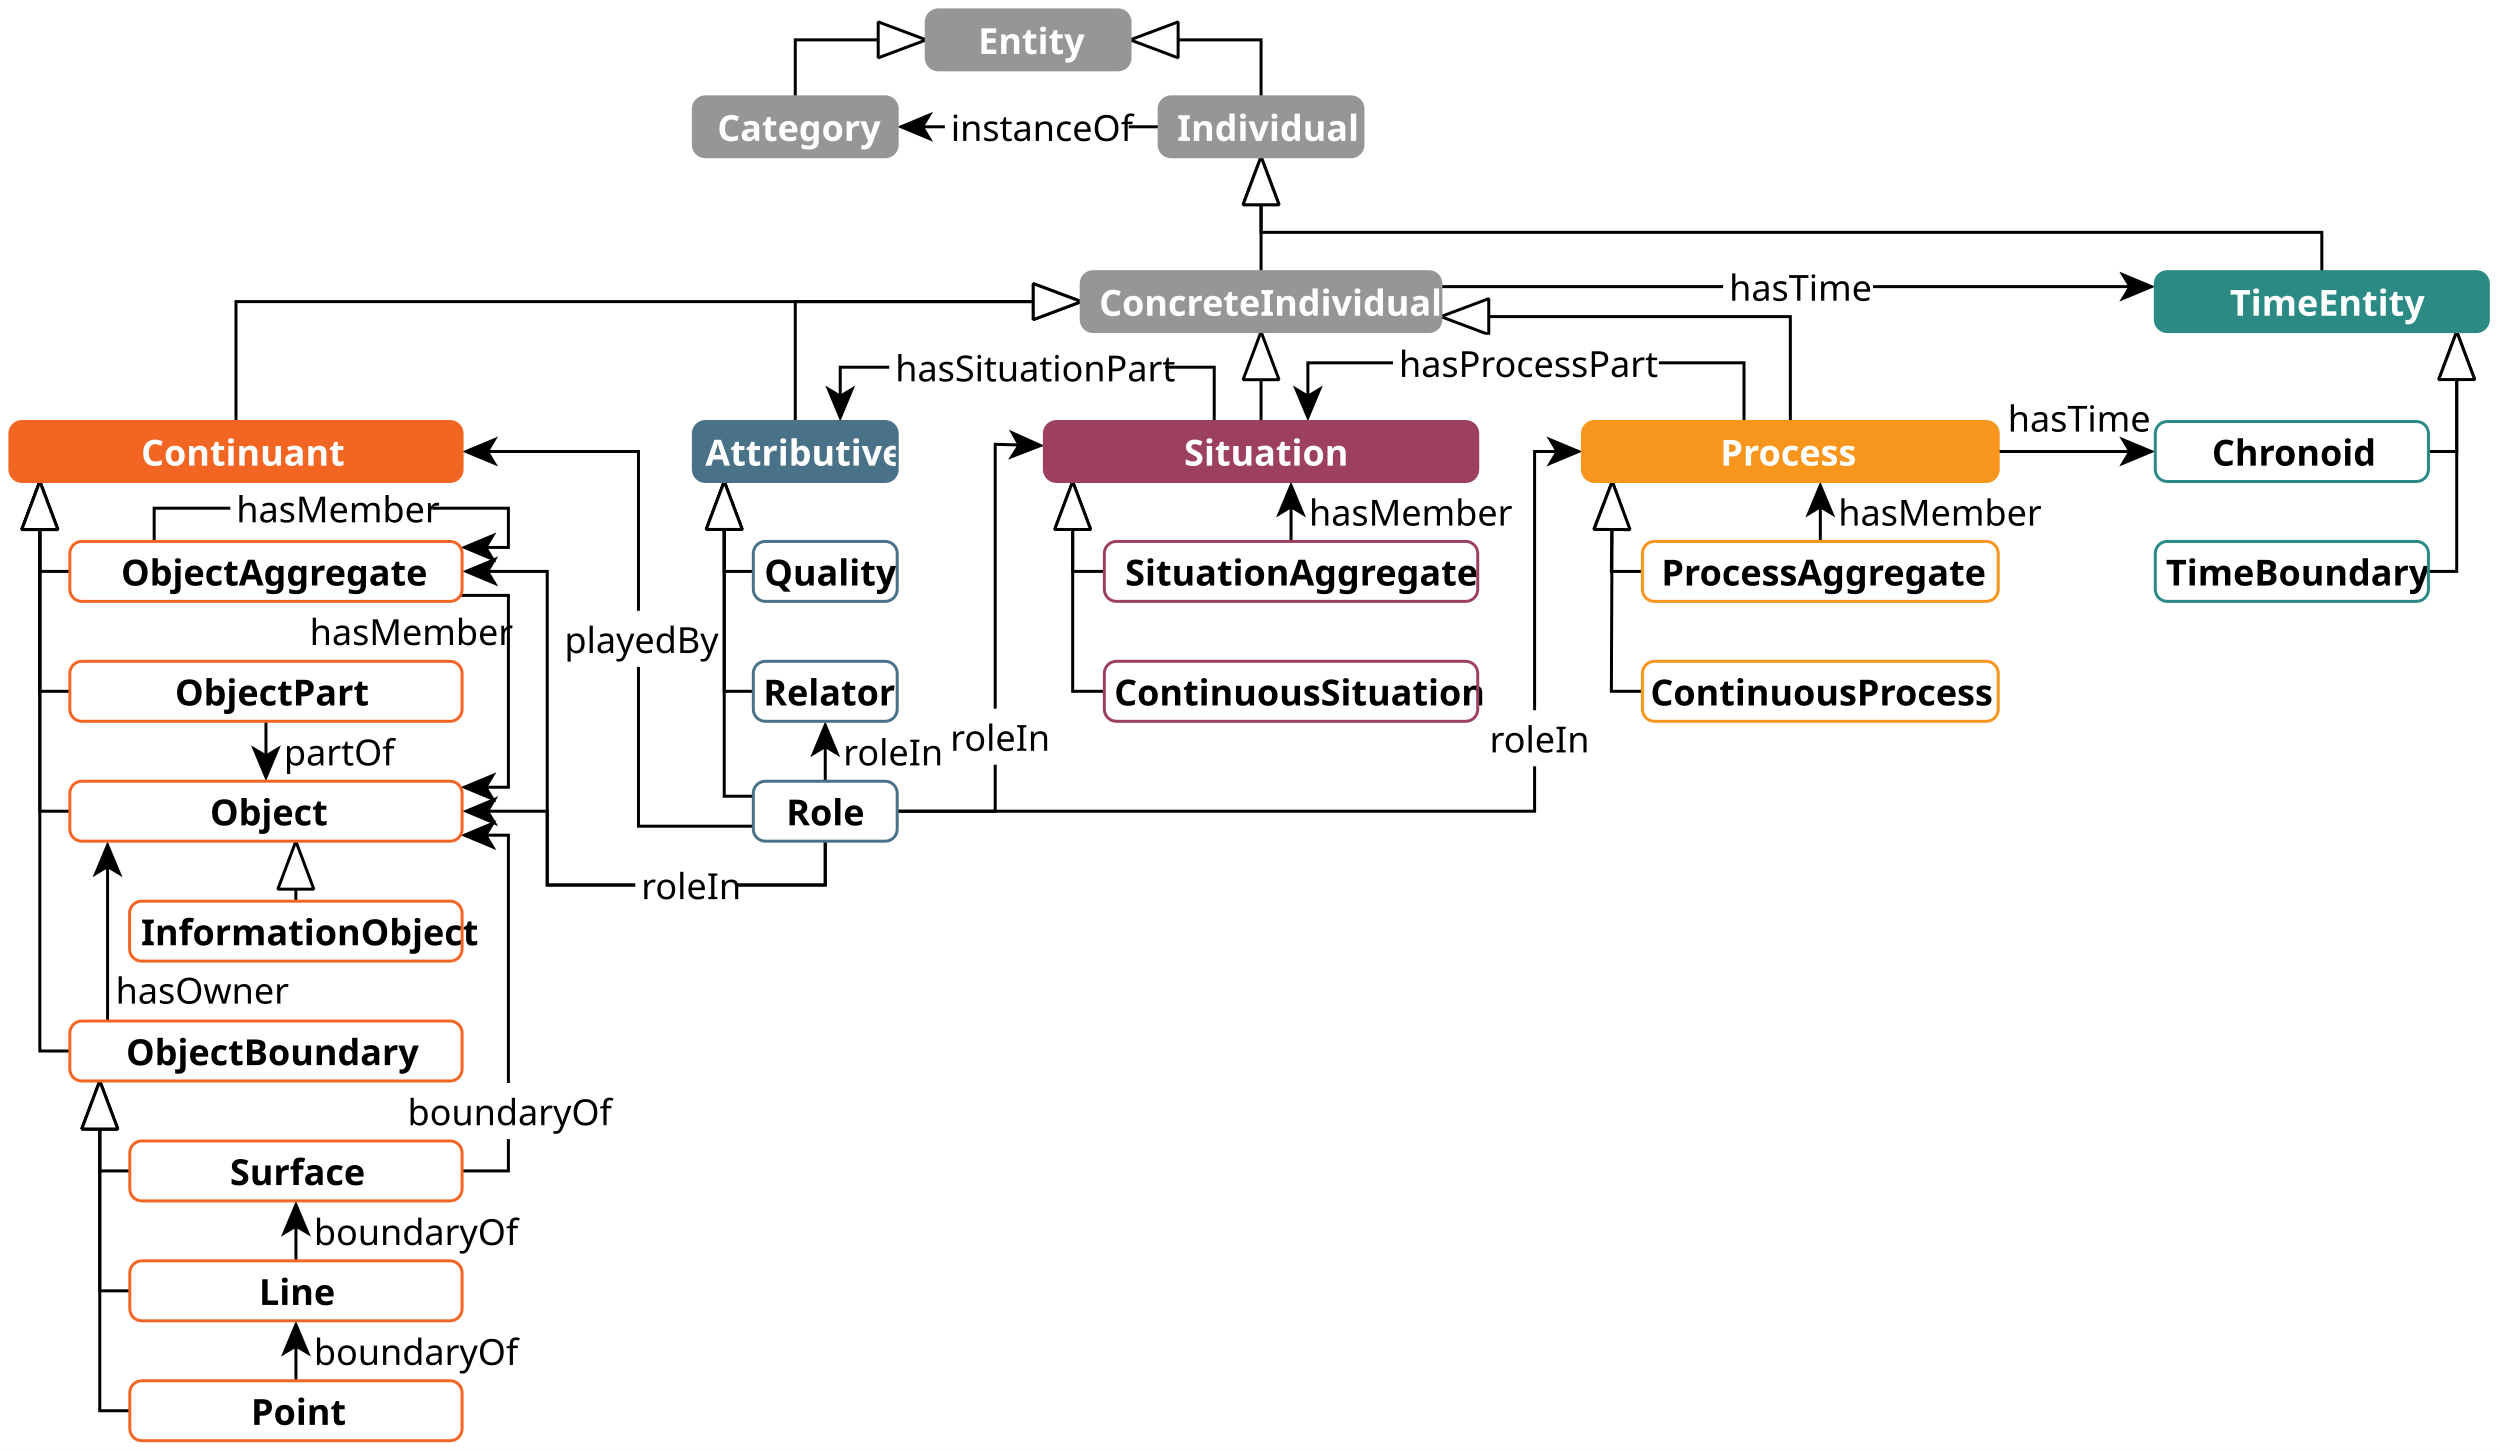
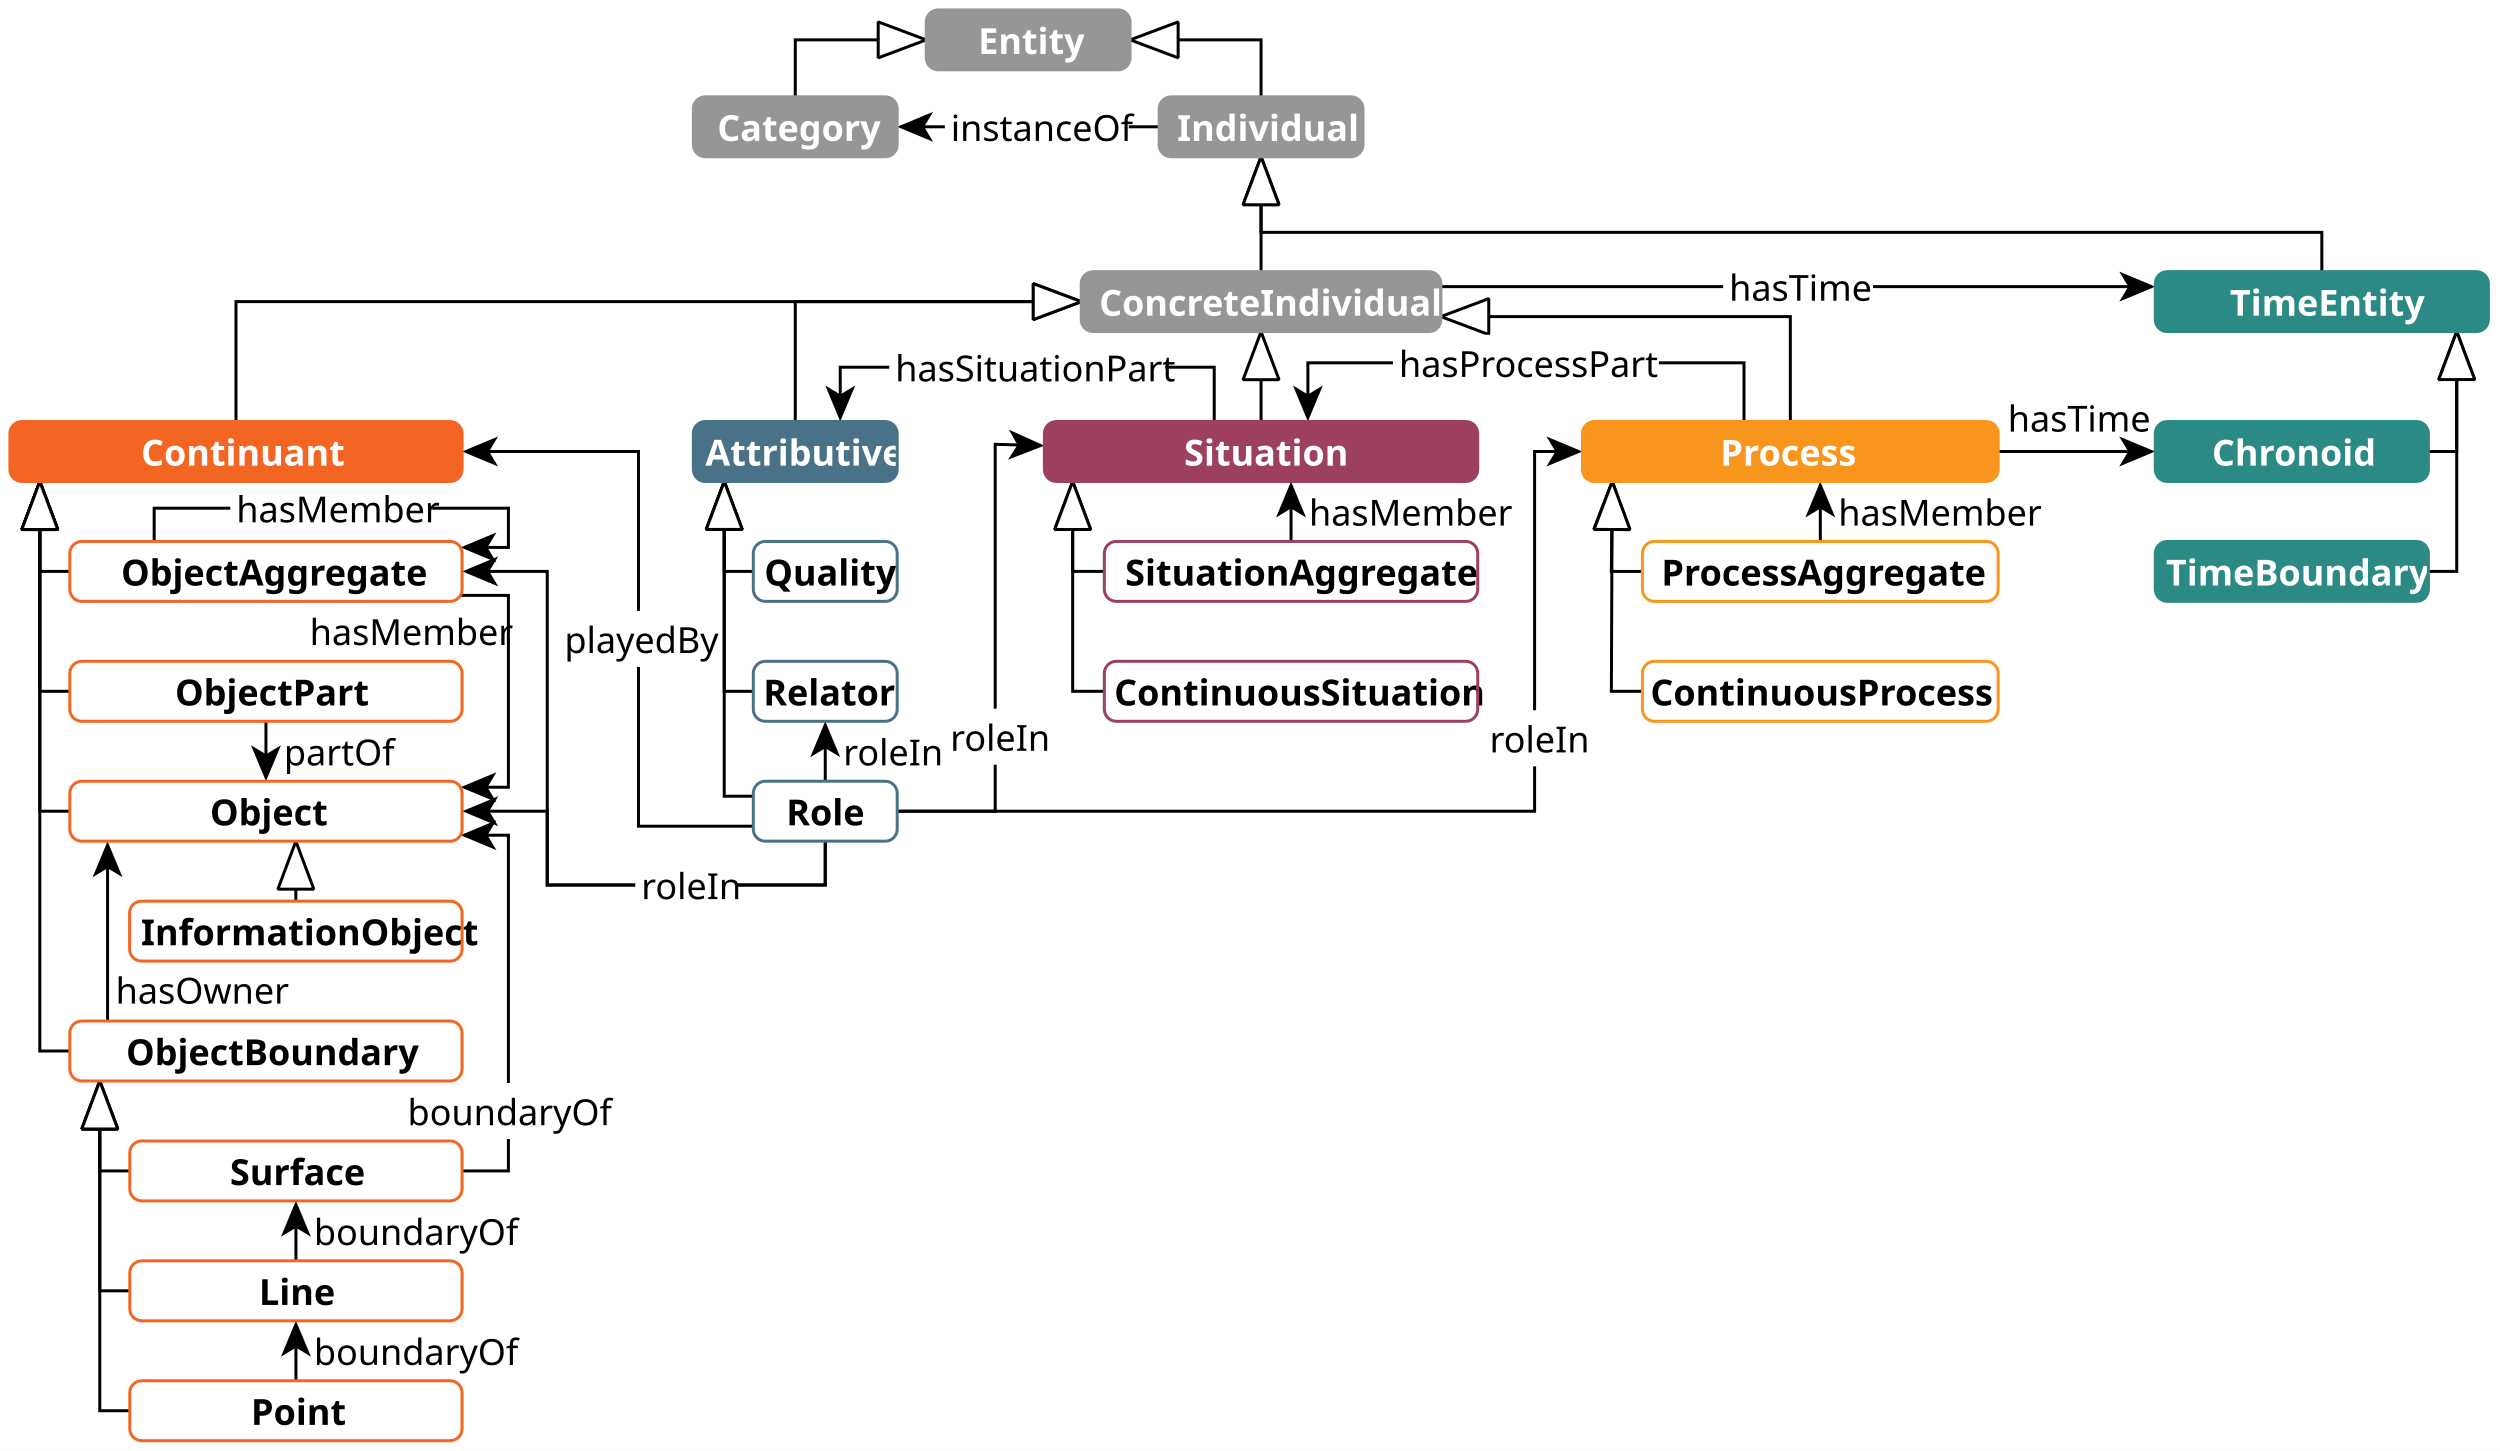
<svg xmlns="http://www.w3.org/2000/svg" fill-opacity="1" color-rendering="auto" color-interpolation="auto" text-rendering="auto" stroke="black" stroke-linecap="square" width="1668" stroke-miterlimit="10" shape-rendering="auto" stroke-opacity="1" fill="black" stroke-dasharray="none" font-weight="normal" stroke-width="1" height="968" font-family="'Dialog'" font-style="normal" stroke-linejoin="miter" font-size="12px" stroke-dashoffset="0" image-rendering="auto">
  <defs id="genericDefs" />
  <g>
    <defs id="defs1">
      <clipPath clipPathUnits="userSpaceOnUse" id="clipPath1">
        <path d="M0 0 L1668 0 L1668 968 L0 968 L0 0 Z" />
      </clipPath>
      <clipPath clipPathUnits="userSpaceOnUse" id="clipPath2">
        <path d="M22 -498 L856 -498 L856 -14 L22 -14 L22 -498 Z" />
      </clipPath>
    </defs>
    <g fill="white" text-rendering="geometricPrecision" shape-rendering="geometricPrecision" transform="scale(2,2) translate(-22,498)" stroke="white">
      <rect x="22" width="834" height="484" y="-498" clip-path="url(#clipPath2)" stroke="none" />
    </g>
    <g text-rendering="geometricPrecision" stroke-miterlimit="1.45" shape-rendering="geometricPrecision" transform="matrix(2,0,0,2,-44,996)" stroke-linecap="butt">
      <path fill="none" d="M408.66 -455.7 L329.287 -455.7" clip-path="url(#clipPath2)" />
      <path d="M321.287 -455.7 L333.287 -450.7 L330.287 -455.7 L333.287 -460.7 Z" clip-path="url(#clipPath2)" stroke="none" />
      <rect x="337.2" y="-465.05" clip-path="url(#clipPath2)" fill="white" width="61.363" height="18.701" stroke="none" />
      <text x="339.2" xml:space="preserve" y="-450.986" clip-path="url(#clipPath2)" font-family="sans-serif" stroke="none">instanceOf</text>
      <path fill="none" d="M688.572 -347.38 L732.964 -347.38" clip-path="url(#clipPath2)" />
      <path d="M740.964 -347.38 L728.964 -352.38 L731.964 -347.38 L728.964 -342.38 Z" clip-path="url(#clipPath2)" stroke="none" />
      <text x="691.794" xml:space="preserve" y="-354.016" clip-path="url(#clipPath2)" font-family="sans-serif" stroke="none">hasTime</text>
      <path fill="none" d="M287.304 -465.697 L287.304 -484.7 L315.968 -484.7" clip-path="url(#clipPath2)" />
      <path fill="white" d="M330.968 -484.7 L314.968 -490.7 L314.968 -478.7 Z" clip-path="url(#clipPath2)" stroke="none" />
      <path fill="none" d="M330.968 -484.7 L314.968 -490.7 L314.968 -478.7 Z" clip-path="url(#clipPath2)" />
      <path fill="none" d="M442.688 -465.697 L442.688 -484.7 L414.024 -484.7" clip-path="url(#clipPath2)" />
      <path fill="white" d="M399.024 -484.7 L415.024 -478.7 L415.024 -490.7 Z" clip-path="url(#clipPath2)" stroke="none" />
      <path fill="none" d="M399.024 -484.7 L415.024 -478.7 L415.024 -490.7 Z" clip-path="url(#clipPath2)" />
      <path fill="none" d="M287.304 -357.389 L287.304 -397.38 L367.712 -397.38" clip-path="url(#clipPath2)" />
      <path fill="white" d="M382.712 -397.38 L366.712 -403.38 L366.712 -391.38 Z" clip-path="url(#clipPath2)" stroke="none" />
      <path fill="none" d="M382.712 -397.38 L366.712 -403.38 L366.712 -391.38 Z" clip-path="url(#clipPath2)" />
      <path fill="none" d="M442.688 -357.389 L442.688 -372.343" clip-path="url(#clipPath2)" />
      <path fill="white" d="M442.688 -387.343 L436.688 -371.343 L448.688 -371.343 Z" clip-path="url(#clipPath2)" stroke="none" />
      <path fill="none" d="M442.688 -387.343 L436.688 -371.343 L448.688 -371.343 Z" clip-path="url(#clipPath2)" />
      <path fill="none" d="M100.725 -357.389 L100.725 -397.38 L367.702 -397.38" clip-path="url(#clipPath2)" />
      <path fill="white" d="M382.702 -397.38 L366.702 -403.38 L366.702 -391.38 Z" clip-path="url(#clipPath2)" stroke="none" />
      <path fill="none" d="M382.702 -397.38 L366.702 -403.38 L366.702 -391.38 Z" clip-path="url(#clipPath2)" />
      <path fill="none" d="M619.256 -357.355 L619.256 -392.38 L517.65 -392.38" clip-path="url(#clipPath2)" />
      <path fill="white" d="M502.651 -392.38 L518.65 -386.38 L518.65 -398.38 Z" clip-path="url(#clipPath2)" stroke="none" />
      <path fill="none" d="M502.651 -392.38 L518.65 -386.38 L518.65 -398.38 Z" clip-path="url(#clipPath2)" />
      <path fill="none" d="M832.114 -307.38 L841.562 -307.38 L841.562 -372.404" clip-path="url(#clipPath2)" />
      <path fill="white" d="M841.562 -387.404 L835.562 -371.404 L847.562 -371.404 Z" clip-path="url(#clipPath2)" stroke="none" />
      <path fill="none" d="M841.562 -387.404 L835.562 -371.404 L847.562 -371.404 Z" clip-path="url(#clipPath2)" />
      <path fill="none" d="M832.114 -347.38 L841.562 -347.38 L841.562 -372.37" clip-path="url(#clipPath2)" />
      <path fill="white" d="M841.562 -387.37 L835.562 -371.37 L847.562 -371.37 Z" clip-path="url(#clipPath2)" stroke="none" />
      <path fill="none" d="M841.562 -387.37 L835.562 -371.37 L847.562 -371.37 Z" clip-path="url(#clipPath2)" />
      <path fill="none" d="M502.689 -402.38 L732.995 -402.38" clip-path="url(#clipPath2)" />
      <path d="M740.995 -402.38 L728.995 -407.38 L731.995 -402.38 L728.995 -397.38 Z" clip-path="url(#clipPath2)" stroke="none" />
      <rect x="596.838" y="-411.73" clip-path="url(#clipPath2)" fill="white" width="50.014" height="18.701" stroke="none" />
      <text x="598.838" xml:space="preserve" y="-397.666" clip-path="url(#clipPath2)" font-family="sans-serif" stroke="none">hasTime</text>
      <path fill="none" d="M297.304 -237.419 L297.304 -249.402" clip-path="url(#clipPath2)" />
      <path d="M297.304 -257.402 L292.304 -245.402 L297.304 -248.402 L302.304 -245.402 Z" clip-path="url(#clipPath2)" stroke="none" />
      <text x="303.304" xml:space="preserve" y="-242.666" clip-path="url(#clipPath2)" font-family="sans-serif" stroke="none">roleIn</text>
      <path fill="none" d="M273.31 -232.38 L263.601 -232.38 L263.601 -322.37" clip-path="url(#clipPath2)" />
      <path fill="white" d="M263.601 -337.37 L257.601 -321.37 L269.601 -321.37 Z" clip-path="url(#clipPath2)" stroke="none" />
      <path fill="none" d="M263.601 -337.37 L257.601 -321.37 L269.601 -321.37 Z" clip-path="url(#clipPath2)" />
      <path fill="none" d="M273.31 -307.38 L263.601 -307.38 L263.601 -322.361" clip-path="url(#clipPath2)" />
      <path fill="white" d="M263.601 -337.361 L257.601 -321.361 L269.601 -321.361 Z" clip-path="url(#clipPath2)" stroke="none" />
      <path fill="none" d="M263.601 -337.361 L257.601 -321.361 L269.601 -321.361 Z" clip-path="url(#clipPath2)" />
      <path fill="none" d="M273.31 -267.38 L263.601 -267.38 L263.601 -322.37" clip-path="url(#clipPath2)" />
      <path fill="white" d="M263.601 -337.37 L257.601 -321.37 L269.601 -321.37 Z" clip-path="url(#clipPath2)" stroke="none" />
      <path fill="none" d="M263.601 -337.37 L257.601 -321.37 L269.601 -321.37 Z" clip-path="url(#clipPath2)" />
      <path fill="none" d="M427.065 -357.403 L427.065 -375.5 L302.304 -375.5 L302.304 -365.403" clip-path="url(#clipPath2)" />
      <path d="M302.304 -357.403 L307.304 -369.403 L302.304 -366.403 L297.304 -369.403 Z" clip-path="url(#clipPath2)" stroke="none" />
      <rect x="318.657" y="-384.851" clip-path="url(#clipPath2)" fill="white" width="92.055" height="18.701" stroke="none" />
      <text x="320.657" xml:space="preserve" y="-370.786" clip-path="url(#clipPath2)" font-family="sans-serif" stroke="none">hasSituationPart</text>
      <path fill="none" d="M120.725 -89.419 L120.725 -77.383" clip-path="url(#clipPath2)" />
      <path d="M120.725 -97.419 L115.725 -85.419 L120.725 -88.419 L125.725 -85.419 Z" clip-path="url(#clipPath2)" stroke="none" />
      <text x="126.725" xml:space="preserve" y="-82.666" clip-path="url(#clipPath2)" font-family="sans-serif" stroke="none">boundaryOf</text>
      <path fill="none" d="M45.267 -307.38 L35.285 -307.38 L35.285 -322.33" clip-path="url(#clipPath2)" />
      <path fill="white" d="M35.285 -337.33 L29.285 -321.33 L41.285 -321.33 Z" clip-path="url(#clipPath2)" stroke="none" />
      <path fill="none" d="M35.285 -337.33 L29.285 -321.33 L41.285 -321.33 Z" clip-path="url(#clipPath2)" />
      <path fill="none" d="M45.267 -227.38 L35.285 -227.38 L35.285 -322.37" clip-path="url(#clipPath2)" />
      <path fill="white" d="M35.285 -337.37 L29.285 -321.37 L41.285 -321.37 Z" clip-path="url(#clipPath2)" stroke="none" />
      <path fill="none" d="M35.285 -337.37 L29.285 -321.37 L41.285 -321.37 Z" clip-path="url(#clipPath2)" />
      <path fill="none" d="M45.267 -147.38 L35.285 -147.38 L35.285 -322.344" clip-path="url(#clipPath2)" />
      <path fill="white" d="M35.285 -337.344 L29.285 -321.344 L41.285 -321.344 Z" clip-path="url(#clipPath2)" stroke="none" />
      <path fill="none" d="M35.285 -337.344 L29.285 -321.344 L41.285 -321.344 Z" clip-path="url(#clipPath2)" />
      <path fill="none" d="M273.298 -222.38 L234.992 -222.38 L234.992 -347.38 L184.152 -347.38" clip-path="url(#clipPath2)" />
      <path d="M176.152 -347.38 L188.152 -342.38 L185.152 -347.38 L188.152 -352.38 Z" clip-path="url(#clipPath2)" stroke="none" />
      <rect x="208.309" y="-294.23" clip-path="url(#clipPath2)" fill="white" width="53.365" height="18.701" stroke="none" />
      <text x="210.309" xml:space="preserve" y="-280.166" clip-path="url(#clipPath2)" font-family="sans-serif" stroke="none">playedBy</text>
      <path fill="none" d="M45.267 -267.38 L35.285 -267.38 L35.285 -322.35" clip-path="url(#clipPath2)" />
      <path fill="white" d="M35.285 -337.35 L29.285 -321.35 L41.285 -321.35 Z" clip-path="url(#clipPath2)" stroke="none" />
      <path fill="none" d="M35.285 -337.35 L29.285 -321.35 L41.285 -321.35 Z" clip-path="url(#clipPath2)" />
      <path fill="none" d="M65.286 -107.379 L55.285 -107.379 L55.285 -122.355" clip-path="url(#clipPath2)" />
      <path fill="white" d="M55.285 -137.355 L49.285 -121.355 L61.285 -121.355 Z" clip-path="url(#clipPath2)" stroke="none" />
      <path fill="none" d="M55.285 -137.355 L49.285 -121.355 L61.285 -121.355 Z" clip-path="url(#clipPath2)" />
      <path fill="none" d="M65.286 -67.379 L55.285 -67.379 L55.285 -122.365" clip-path="url(#clipPath2)" />
      <path fill="white" d="M55.285 -137.365 L49.285 -121.365 L61.285 -121.365 Z" clip-path="url(#clipPath2)" stroke="none" />
      <path fill="none" d="M55.285 -137.365 L49.285 -121.365 L61.285 -121.365 Z" clip-path="url(#clipPath2)" />
      <path fill="none" d="M65.286 -27.38 L55.285 -27.38 L55.285 -122.375" clip-path="url(#clipPath2)" />
      <path fill="white" d="M55.285 -137.375 L49.285 -121.375 L61.285 -121.375 Z" clip-path="url(#clipPath2)" stroke="none" />
      <path fill="none" d="M55.285 -137.375 L49.285 -121.375 L61.285 -121.375 Z" clip-path="url(#clipPath2)" />
      <path fill="none" d="M73.428 -317.414 L73.428 -328.464 L191.6 -328.464 L191.6 -315.38 L183.612 -315.38" clip-path="url(#clipPath2)" />
      <path d="M175.612 -315.38 L187.612 -310.38 L184.612 -315.38 L187.612 -320.38 Z" clip-path="url(#clipPath2)" stroke="none" />
      <rect x="98.835" y="-337.815" clip-path="url(#clipPath2)" fill="white" width="67.357" height="18.701" stroke="none" />
      <text x="100.835" xml:space="preserve" y="-323.75" clip-path="url(#clipPath2)" font-family="sans-serif" stroke="none">hasMember</text>
      <path fill="none" d="M297.304 -217.426 L297.304 -202.76 L204.56 -202.76 L204.56 -307.38 L184.199 -307.38" clip-path="url(#clipPath2)" />
      <path d="M176.199 -307.38 L188.199 -302.38 L185.199 -307.38 L188.199 -312.38 Z" clip-path="url(#clipPath2)" stroke="none" />
      <path fill="none" d="M120.725 -49.419 L120.725 -37.383" clip-path="url(#clipPath2)" />
      <path d="M120.725 -57.419 L115.725 -45.419 L120.725 -48.419 L125.725 -45.419 Z" clip-path="url(#clipPath2)" stroke="none" />
      <text x="126.725" xml:space="preserve" y="-42.666" clip-path="url(#clipPath2)" font-family="sans-serif" stroke="none">boundaryOf</text>
      <path fill="none" d="M297.304 -217.426 L297.304 -202.76 L204.56 -202.76 L204.56 -227.38 L184.199 -227.38" clip-path="url(#clipPath2)" />
      <path d="M176.199 -227.38 L188.199 -222.38 L185.199 -227.38 L188.199 -232.38 Z" clip-path="url(#clipPath2)" stroke="none" />
      <rect x="233.923" y="-212.111" clip-path="url(#clipPath2)" fill="white" width="34.018" height="18.701" stroke="none" />
      <text x="235.923" xml:space="preserve" y="-198.046" clip-path="url(#clipPath2)" font-family="sans-serif" stroke="none">roleIn</text>
      <path fill="none" d="M57.886 -157.384 L57.886 -209.357" clip-path="url(#clipPath2)" />
      <path d="M57.886 -217.357 L52.886 -205.357 L57.886 -208.357 L62.886 -205.357 Z" clip-path="url(#clipPath2)" stroke="none" />
      <text x="60.574" xml:space="preserve" y="-163.19" clip-path="url(#clipPath2)" font-family="sans-serif" stroke="none">hasOwner</text>
      <path fill="none" d="M176.185 -107.379 L191.6 -107.379 L191.6 -219.38 L183.612 -219.38" clip-path="url(#clipPath2)" />
      <path d="M175.612 -219.38 L187.612 -214.38 L184.612 -219.38 L187.612 -224.38 Z" clip-path="url(#clipPath2)" stroke="none" />
      <rect x="155.965" y="-136.705" clip-path="url(#clipPath2)" fill="white" width="66.707" height="18.701" stroke="none" />
      <text x="157.965" xml:space="preserve" y="-122.64" clip-path="url(#clipPath2)" font-family="sans-serif" stroke="none">boundaryOf</text>
      <path fill="none" d="M110.725 -257.419 L110.725 -245.383" clip-path="url(#clipPath2)" />
      <path d="M110.725 -237.383 L115.725 -249.383 L110.725 -246.383 L105.725 -249.383 Z" clip-path="url(#clipPath2)" stroke="none" />
      <text x="116.725" xml:space="preserve" y="-242.666" clip-path="url(#clipPath2)" font-family="sans-serif" stroke="none">partOf</text>
      <path fill="none" d="M175.612 -299.38 L191.6 -299.38 L191.6 -235.38 L183.612 -235.38" clip-path="url(#clipPath2)" />
      <path d="M175.612 -235.38 L187.612 -230.38 L184.612 -235.38 L187.612 -240.38 Z" clip-path="url(#clipPath2)" stroke="none" />
      <text x="125.318" xml:space="preserve" y="-282.821" clip-path="url(#clipPath2)" font-family="sans-serif" stroke="none">hasMember</text>
      <path fill="none" d="M120.693 -197.366 L120.693 -202.369" clip-path="url(#clipPath2)" />
      <path fill="white" d="M120.693 -217.369 L114.693 -201.369 L126.693 -201.369 Z" clip-path="url(#clipPath2)" stroke="none" />
      <path fill="none" d="M120.693 -217.369 L114.693 -201.369 L126.693 -201.369 Z" clip-path="url(#clipPath2)" />
      <path fill="none" d="M442.688 -407.375 L442.688 -430.742" clip-path="url(#clipPath2)" />
      <path fill="white" d="M442.688 -445.742 L436.688 -429.742 L448.688 -429.742 Z" clip-path="url(#clipPath2)" stroke="none" />
      <path fill="none" d="M442.688 -445.742 L436.688 -429.742 L448.688 -429.742 Z" clip-path="url(#clipPath2)" />
      <path fill="none" d="M796.562 -407.353 L796.562 -420.487 L442.688 -420.487 L442.688 -430.693" clip-path="url(#clipPath2)" />
      <path fill="white" d="M442.688 -445.693 L436.688 -429.693 L448.688 -429.693 Z" clip-path="url(#clipPath2)" stroke="none" />
      <path fill="none" d="M442.688 -445.693 L436.688 -429.693 L448.688 -429.693 Z" clip-path="url(#clipPath2)" />
      <path fill="none" d="M321.306 -227.38 L354 -227.38 L354 -349.778 L362.415 -349.55" clip-path="url(#clipPath2)" />
      <path d="M370.413 -349.334 L358.552 -354.656 L361.416 -349.577 L358.282 -344.66 Z" clip-path="url(#clipPath2)" stroke="none" />
      <rect x="336.991" y="-261.591" clip-path="url(#clipPath2)" fill="white" width="34.018" height="18.701" stroke="none" />
      <text x="338.991" xml:space="preserve" y="-247.527" clip-path="url(#clipPath2)" font-family="sans-serif" stroke="none">roleIn</text>
      <path fill="none" d="M603.799 -357.404 L603.799 -376.961 L458.31 -376.961 L458.31 -365.404" clip-path="url(#clipPath2)" />
      <path d="M458.31 -357.404 L463.31 -369.404 L458.31 -366.404 L453.31 -369.404 Z" clip-path="url(#clipPath2)" stroke="none" />
      <rect x="486.703" y="-386.311" clip-path="url(#clipPath2)" fill="white" width="88.703" height="18.701" stroke="none" />
      <text x="488.703" xml:space="preserve" y="-372.247" clip-path="url(#clipPath2)" font-family="sans-serif" stroke="none">hasProcessPart</text>
      <path fill="none" d="M390.409 -307.38 L379.845 -307.38 L379.845 -322.375" clip-path="url(#clipPath2)" />
      <path fill="white" d="M379.845 -337.375 L373.845 -321.375 L385.845 -321.375 Z" clip-path="url(#clipPath2)" stroke="none" />
      <path fill="none" d="M379.845 -337.375 L373.845 -321.375 L385.845 -321.375 Z" clip-path="url(#clipPath2)" />
      <path fill="none" d="M390.409 -267.38 L379.845 -267.38 L379.845 -322.353" clip-path="url(#clipPath2)" />
      <path fill="white" d="M379.845 -337.353 L373.845 -321.353 L385.845 -321.353 Z" clip-path="url(#clipPath2)" stroke="none" />
      <path fill="none" d="M379.845 -337.353 L373.845 -321.353 L385.845 -321.353 Z" clip-path="url(#clipPath2)" />
      <path fill="none" d="M452.688 -317.37 L452.688 -329.379" clip-path="url(#clipPath2)" />
      <path d="M452.688 -337.379 L447.688 -325.379 L452.688 -328.379 L457.688 -325.379 Z" clip-path="url(#clipPath2)" stroke="none" />
      <text x="458.688" xml:space="preserve" y="-322.666" clip-path="url(#clipPath2)" font-family="sans-serif" stroke="none">hasMember</text>
      <path fill="none" d="M321.308 -227.38 L533.94 -227.38 L533.94 -347.38 L541.895 -347.38" clip-path="url(#clipPath2)" />
      <path d="M549.895 -347.38 L537.895 -352.38 L540.895 -347.38 L537.895 -342.38 Z" clip-path="url(#clipPath2)" stroke="none" />
      <rect x="516.931" y="-261.057" clip-path="url(#clipPath2)" fill="white" width="34.018" height="18.701" stroke="none" />
      <text x="518.931" xml:space="preserve" y="-246.992" clip-path="url(#clipPath2)" font-family="sans-serif" stroke="none">roleIn</text>
      <path fill="none" d="M569.933 -307.38 L559.552 -307.38 L559.699 -322.366" clip-path="url(#clipPath2)" />
      <path fill="white" d="M559.845 -337.366 L553.689 -321.425 L565.688 -321.308 Z" clip-path="url(#clipPath2)" stroke="none" />
      <path fill="none" d="M559.845 -337.366 L553.689 -321.425 L565.688 -321.308 Z" clip-path="url(#clipPath2)" />
      <path fill="none" d="M569.933 -267.38 L559.552 -267.38 L559.782 -322.364" clip-path="url(#clipPath2)" />
      <path fill="white" d="M559.845 -337.364 L553.778 -321.389 L565.778 -321.339 Z" clip-path="url(#clipPath2)" stroke="none" />
      <path fill="none" d="M559.845 -337.364 L553.778 -321.389 L565.778 -321.339 Z" clip-path="url(#clipPath2)" />
      <path fill="none" d="M629.256 -317.378 L629.256 -329.365" clip-path="url(#clipPath2)" />
      <path d="M629.256 -337.365 L624.256 -325.365 L629.256 -328.365 L634.256 -325.365 Z" clip-path="url(#clipPath2)" stroke="none" />
      <text x="635.256" xml:space="preserve" y="-322.666" clip-path="url(#clipPath2)" font-family="sans-serif" stroke="none">hasMember</text>
    </g>
    <g fill="rgb(150,150,150)" text-rendering="geometricPrecision" shape-rendering="geometricPrecision" transform="matrix(2,0,0,2,-44,996)" stroke="rgb(150,150,150)">
      <rect x="253.304" y="-465.7" clip-path="url(#clipPath2)" width="68" rx="4" ry="4" height="20" stroke="none" />
    </g>
    <g stroke-linecap="butt" transform="matrix(2,0,0,2,-44,996)" fill="white" text-rendering="geometricPrecision" font-family="sans-serif" shape-rendering="geometricPrecision" stroke="white" font-weight="bold" stroke-miterlimit="1.45">
      <text x="261.297" xml:space="preserve" y="-450.986" clip-path="url(#clipPath2)" stroke="none">Category</text>
    </g>
    <g stroke-linecap="butt" transform="matrix(2,0,0,2,-44,996)" fill="rgb(150,150,150)" text-rendering="geometricPrecision" shape-rendering="geometricPrecision" stroke="rgb(150,150,150)" stroke-miterlimit="1.45">
      <rect x="253.304" y="-465.7" clip-path="url(#clipPath2)" fill="none" width="68" rx="4" ry="4" height="20" />
    </g>
-     <g stroke-linecap="butt" transform="matrix(2,0,0,2,-44,996)" text-rendering="geometricPrecision" font-family="sans-serif" shape-rendering="geometricPrecision" font-weight="bold" stroke-miterlimit="1.45">
+     <g fill="rgb(43,138,132)" text-rendering="geometricPrecision" shape-rendering="geometricPrecision" transform="matrix(2,0,0,2,-44,996)" stroke="rgb(43,138,132)">
+       <rect x="741.002" y="-357.38" clip-path="url(#clipPath2)" width="91.12" rx="4" ry="4" height="20" stroke="none" />
+     </g>
+     <g stroke-linecap="butt" transform="matrix(2,0,0,2,-44,996)" fill="white" text-rendering="geometricPrecision" font-family="sans-serif" shape-rendering="geometricPrecision" stroke="white" font-weight="bold" stroke-miterlimit="1.45">
      <text x="759.902" xml:space="preserve" y="-342.666" clip-path="url(#clipPath2)" stroke="none">Chronoid</text>
    </g>
    <g stroke-linecap="butt" transform="matrix(2,0,0,2,-44,996)" fill="rgb(43,138,132)" text-rendering="geometricPrecision" shape-rendering="geometricPrecision" stroke="rgb(43,138,132)" stroke-miterlimit="1.45">
      <rect x="741.002" y="-357.38" clip-path="url(#clipPath2)" fill="none" width="91.12" rx="4" ry="4" height="20" />
    </g>
    <g fill="rgb(150,150,150)" text-rendering="geometricPrecision" shape-rendering="geometricPrecision" transform="matrix(2,0,0,2,-44,996)" stroke="rgb(150,150,150)">
      <rect x="330.996" y="-494.7" clip-path="url(#clipPath2)" width="68" rx="4" ry="4" height="20" stroke="none" />
    </g>
    <g stroke-linecap="butt" transform="matrix(2,0,0,2,-44,996)" fill="white" text-rendering="geometricPrecision" font-family="sans-serif" shape-rendering="geometricPrecision" stroke="white" font-weight="bold" stroke-miterlimit="1.45">
      <text x="348.329" xml:space="preserve" y="-479.986" clip-path="url(#clipPath2)" stroke="none">Entity</text>
    </g>
    <g stroke-linecap="butt" transform="matrix(2,0,0,2,-44,996)" fill="rgb(150,150,150)" text-rendering="geometricPrecision" shape-rendering="geometricPrecision" stroke="rgb(150,150,150)" stroke-miterlimit="1.45">
      <rect x="330.996" y="-494.7" clip-path="url(#clipPath2)" fill="none" width="68" rx="4" ry="4" height="20" />
      <rect stroke-linecap="square" x="382.688" y="-407.38" clip-path="url(#clipPath2)" width="120" rx="4" ry="4" height="20" stroke="none" stroke-miterlimit="10" />
    </g>
    <g stroke-linecap="butt" transform="matrix(2,0,0,2,-44,996)" fill="white" text-rendering="geometricPrecision" font-family="sans-serif" shape-rendering="geometricPrecision" stroke="white" font-weight="bold" stroke-miterlimit="1.45">
      <text x="388.679" xml:space="preserve" y="-392.666" clip-path="url(#clipPath2)" stroke="none">ConcreteIndividual</text>
    </g>
    <g stroke-linecap="butt" transform="matrix(2,0,0,2,-44,996)" fill="rgb(150,150,150)" text-rendering="geometricPrecision" shape-rendering="geometricPrecision" stroke="rgb(150,150,150)" stroke-miterlimit="1.45">
      <rect x="382.688" y="-407.38" clip-path="url(#clipPath2)" fill="none" width="120" rx="4" ry="4" height="20" />
    </g>
    <g fill="rgb(43,138,132)" text-rendering="geometricPrecision" shape-rendering="geometricPrecision" transform="matrix(2,0,0,2,-44,996)" stroke="rgb(43,138,132)">
      <rect x="741.002" y="-407.38" clip-path="url(#clipPath2)" width="111.12" rx="4" ry="4" height="20" stroke="none" />
    </g>
    <g stroke-linecap="butt" transform="matrix(2,0,0,2,-44,996)" fill="white" text-rendering="geometricPrecision" font-family="sans-serif" shape-rendering="geometricPrecision" stroke="white" font-weight="bold" stroke-miterlimit="1.45">
      <text x="765.891" xml:space="preserve" y="-392.666" clip-path="url(#clipPath2)" stroke="none">TimeEntity</text>
    </g>
    <g stroke-linecap="butt" transform="matrix(2,0,0,2,-44,996)" fill="rgb(43,138,132)" text-rendering="geometricPrecision" shape-rendering="geometricPrecision" stroke="rgb(43,138,132)" stroke-miterlimit="1.45">
      <rect x="741.002" y="-407.38" clip-path="url(#clipPath2)" fill="none" width="111.12" rx="4" ry="4" height="20" />
-     </g>
-     <g stroke-linecap="butt" transform="matrix(2,0,0,2,-44,996)" text-rendering="geometricPrecision" font-family="sans-serif" shape-rendering="geometricPrecision" font-weight="bold" stroke-miterlimit="1.45">
+       <rect stroke-linecap="square" x="741.002" y="-317.38" clip-path="url(#clipPath2)" width="91.12" rx="4" ry="4" height="20" stroke="none" stroke-miterlimit="10" />
+     </g>
+     <g stroke-linecap="butt" transform="matrix(2,0,0,2,-44,996)" fill="white" text-rendering="geometricPrecision" font-family="sans-serif" shape-rendering="geometricPrecision" stroke="white" font-weight="bold" stroke-miterlimit="1.45">
      <text x="744.556" xml:space="preserve" y="-302.666" clip-path="url(#clipPath2)" stroke="none">TimeBoundary</text>
    </g>
    <g stroke-linecap="butt" transform="matrix(2,0,0,2,-44,996)" fill="rgb(43,138,132)" text-rendering="geometricPrecision" shape-rendering="geometricPrecision" stroke="rgb(43,138,132)" stroke-miterlimit="1.45">
      <rect x="741.002" y="-317.38" clip-path="url(#clipPath2)" fill="none" width="91.12" rx="4" ry="4" height="20" />
    </g>
    <g stroke-linecap="butt" transform="matrix(2,0,0,2,-44,996)" text-rendering="geometricPrecision" font-family="sans-serif" shape-rendering="geometricPrecision" font-weight="bold" stroke-miterlimit="1.45">
      <text x="276.632" xml:space="preserve" y="-262.666" clip-path="url(#clipPath2)" stroke="none">Relator</text>
    </g>
    <g stroke-linecap="butt" transform="matrix(2,0,0,2,-44,996)" fill="rgb(73,114,136)" text-rendering="geometricPrecision" shape-rendering="geometricPrecision" stroke="rgb(73,114,136)" stroke-miterlimit="1.45">
      <rect x="273.304" y="-277.38" clip-path="url(#clipPath2)" fill="none" width="48" rx="4" ry="4" height="20" />
    </g>
    <g stroke-linecap="butt" transform="matrix(2,0,0,2,-44,996)" text-rendering="geometricPrecision" font-family="sans-serif" shape-rendering="geometricPrecision" font-weight="bold" stroke-miterlimit="1.45">
      <text x="284.302" xml:space="preserve" y="-222.666" clip-path="url(#clipPath2)" stroke="none">Role</text>
    </g>
    <g stroke-linecap="butt" transform="matrix(2,0,0,2,-44,996)" fill="rgb(73,114,136)" text-rendering="geometricPrecision" shape-rendering="geometricPrecision" stroke="rgb(73,114,136)" stroke-miterlimit="1.45">
      <rect x="273.304" y="-237.38" clip-path="url(#clipPath2)" fill="none" width="48" rx="4" ry="4" height="20" />
    </g>
    <g stroke-linecap="butt" transform="matrix(2,0,0,2,-44,996)" text-rendering="geometricPrecision" font-family="sans-serif" shape-rendering="geometricPrecision" font-weight="bold" stroke-miterlimit="1.45">
      <text x="276.966" xml:space="preserve" y="-302.666" clip-path="url(#clipPath2)" stroke="none">Quality</text>
    </g>
    <g stroke-linecap="butt" transform="matrix(2,0,0,2,-44,996)" fill="rgb(73,114,136)" text-rendering="geometricPrecision" shape-rendering="geometricPrecision" stroke="rgb(73,114,136)" stroke-miterlimit="1.45">
      <rect x="273.304" y="-317.38" clip-path="url(#clipPath2)" fill="none" width="48" rx="4" ry="4" height="20" />
      <rect stroke-linecap="square" x="253.304" y="-357.38" clip-path="url(#clipPath2)" width="68" rx="4" ry="4" height="20" stroke="none" stroke-miterlimit="10" />
    </g>
    <g stroke-linecap="butt" transform="matrix(2,0,0,2,-44,996)" fill="white" text-rendering="geometricPrecision" font-family="sans-serif" shape-rendering="geometricPrecision" stroke="white" font-weight="bold" stroke-miterlimit="1.45">
      <text x="257.304" xml:space="preserve" y="-342.666" clip-path="url(#clipPath2)" stroke="none">Attributive</text>
    </g>
    <g stroke-linecap="butt" transform="matrix(2,0,0,2,-44,996)" fill="rgb(73,114,136)" text-rendering="geometricPrecision" shape-rendering="geometricPrecision" stroke="rgb(73,114,136)" stroke-miterlimit="1.45">
      <rect x="253.304" y="-357.38" clip-path="url(#clipPath2)" fill="none" width="68" rx="4" ry="4" height="20" />
    </g>
    <g stroke-linecap="butt" transform="matrix(2,0,0,2,-44,996)" text-rendering="geometricPrecision" font-family="sans-serif" shape-rendering="geometricPrecision" font-weight="bold" stroke-miterlimit="1.45">
      <text x="108.391" xml:space="preserve" y="-62.666" clip-path="url(#clipPath2)" stroke="none">Line</text>
    </g>
    <g stroke-linecap="butt" transform="matrix(2,0,0,2,-44,996)" fill="rgb(243,101,35)" text-rendering="geometricPrecision" shape-rendering="geometricPrecision" stroke="rgb(243,101,35)" stroke-miterlimit="1.45">
      <rect x="65.296" y="-77.379" clip-path="url(#clipPath2)" fill="none" width="110.858" rx="4" ry="4" height="20" />
      <rect stroke-linecap="square" x="25.296" y="-357.38" clip-path="url(#clipPath2)" width="150.858" rx="4" ry="4" height="20" stroke="none" stroke-miterlimit="10" />
    </g>
    <g stroke-linecap="butt" transform="matrix(2,0,0,2,-44,996)" fill="white" text-rendering="geometricPrecision" font-family="sans-serif" shape-rendering="geometricPrecision" stroke="white" font-weight="bold" stroke-miterlimit="1.45">
      <text x="69.067" xml:space="preserve" y="-342.666" clip-path="url(#clipPath2)" stroke="none">Continuant</text>
    </g>
    <g stroke-linecap="butt" transform="matrix(2,0,0,2,-44,996)" fill="rgb(243,101,35)" text-rendering="geometricPrecision" shape-rendering="geometricPrecision" stroke="rgb(243,101,35)" stroke-miterlimit="1.45">
      <rect x="25.296" y="-357.38" clip-path="url(#clipPath2)" fill="none" width="150.858" rx="4" ry="4" height="20" />
    </g>
    <g stroke-linecap="butt" transform="matrix(2,0,0,2,-44,996)" text-rendering="geometricPrecision" font-family="sans-serif" shape-rendering="geometricPrecision" font-weight="bold" stroke-miterlimit="1.45">
      <text x="64.052" xml:space="preserve" y="-142.666" clip-path="url(#clipPath2)" stroke="none">ObjectBoundary</text>
    </g>
    <g stroke-linecap="butt" transform="matrix(2,0,0,2,-44,996)" fill="rgb(243,101,35)" text-rendering="geometricPrecision" shape-rendering="geometricPrecision" stroke="rgb(243,101,35)" stroke-miterlimit="1.45">
      <rect x="45.296" y="-157.38" clip-path="url(#clipPath2)" fill="none" width="130.858" rx="4" ry="4" height="20" />
    </g>
    <g stroke-linecap="butt" transform="matrix(2,0,0,2,-44,996)" text-rendering="geometricPrecision" font-family="sans-serif" shape-rendering="geometricPrecision" font-weight="bold" stroke-miterlimit="1.45">
      <text x="62.382" xml:space="preserve" y="-302.666" clip-path="url(#clipPath2)" stroke="none">ObjectAggregate</text>
    </g>
    <g stroke-linecap="butt" transform="matrix(2,0,0,2,-44,996)" fill="rgb(243,101,35)" text-rendering="geometricPrecision" shape-rendering="geometricPrecision" stroke="rgb(243,101,35)" stroke-miterlimit="1.45">
      <rect x="45.296" y="-317.38" clip-path="url(#clipPath2)" fill="none" width="130.858" rx="4" ry="4" height="20" />
    </g>
    <g stroke-linecap="butt" transform="matrix(2,0,0,2,-44,996)" text-rendering="geometricPrecision" font-family="sans-serif" shape-rendering="geometricPrecision" font-weight="bold" stroke-miterlimit="1.45">
      <text x="105.728" xml:space="preserve" y="-22.666" clip-path="url(#clipPath2)" stroke="none">Point</text>
    </g>
    <g stroke-linecap="butt" transform="matrix(2,0,0,2,-44,996)" fill="rgb(243,101,35)" text-rendering="geometricPrecision" shape-rendering="geometricPrecision" stroke="rgb(243,101,35)" stroke-miterlimit="1.45">
      <rect x="65.296" y="-37.38" clip-path="url(#clipPath2)" fill="none" width="110.858" rx="4" ry="4" height="20" />
    </g>
    <g stroke-linecap="butt" transform="matrix(2,0,0,2,-44,996)" text-rendering="geometricPrecision" font-family="sans-serif" shape-rendering="geometricPrecision" font-weight="bold" stroke-miterlimit="1.45">
      <text x="92.054" xml:space="preserve" y="-222.666" clip-path="url(#clipPath2)" stroke="none">Object</text>
    </g>
    <g stroke-linecap="butt" transform="matrix(2,0,0,2,-44,996)" fill="rgb(243,101,35)" text-rendering="geometricPrecision" shape-rendering="geometricPrecision" stroke="rgb(243,101,35)" stroke-miterlimit="1.45">
      <rect x="45.296" y="-237.38" clip-path="url(#clipPath2)" fill="none" width="130.858" rx="4" ry="4" height="20" />
    </g>
    <g stroke-linecap="butt" transform="matrix(2,0,0,2,-44,996)" text-rendering="geometricPrecision" font-family="sans-serif" shape-rendering="geometricPrecision" font-weight="bold" stroke-miterlimit="1.45">
      <text x="98.714" xml:space="preserve" y="-102.666" clip-path="url(#clipPath2)" stroke="none">Surface</text>
    </g>
    <g stroke-linecap="butt" transform="matrix(2,0,0,2,-44,996)" fill="rgb(243,101,35)" text-rendering="geometricPrecision" shape-rendering="geometricPrecision" stroke="rgb(243,101,35)" stroke-miterlimit="1.45">
      <rect x="65.296" y="-117.379" clip-path="url(#clipPath2)" fill="none" width="110.858" rx="4" ry="4" height="20" />
    </g>
    <g fill="rgb(150,150,150)" text-rendering="geometricPrecision" shape-rendering="geometricPrecision" transform="matrix(2,0,0,2,-44,996)" stroke="rgb(150,150,150)">
      <rect x="408.688" y="-465.7" clip-path="url(#clipPath2)" width="68" rx="4" ry="4" height="20" stroke="none" />
    </g>
    <g stroke-linecap="butt" transform="matrix(2,0,0,2,-44,996)" fill="white" text-rendering="geometricPrecision" font-family="sans-serif" shape-rendering="geometricPrecision" stroke="white" font-weight="bold" stroke-miterlimit="1.45">
      <text x="414.686" xml:space="preserve" y="-450.986" clip-path="url(#clipPath2)" stroke="none">Individual</text>
    </g>
    <g stroke-linecap="butt" transform="matrix(2,0,0,2,-44,996)" fill="rgb(150,150,150)" text-rendering="geometricPrecision" shape-rendering="geometricPrecision" stroke="rgb(150,150,150)" stroke-miterlimit="1.45">
      <rect x="408.688" y="-465.7" clip-path="url(#clipPath2)" fill="none" width="68" rx="4" ry="4" height="20" />
    </g>
    <g stroke-linecap="butt" transform="matrix(2,0,0,2,-44,996)" text-rendering="geometricPrecision" font-family="sans-serif" shape-rendering="geometricPrecision" font-weight="bold" stroke-miterlimit="1.45">
      <text x="80.382" xml:space="preserve" y="-262.666" clip-path="url(#clipPath2)" stroke="none">ObjectPart</text>
    </g>
    <g stroke-linecap="butt" transform="matrix(2,0,0,2,-44,996)" fill="rgb(243,101,35)" text-rendering="geometricPrecision" shape-rendering="geometricPrecision" stroke="rgb(243,101,35)" stroke-miterlimit="1.45">
      <rect x="45.296" y="-277.38" clip-path="url(#clipPath2)" fill="none" width="130.858" rx="4" ry="4" height="20" />
    </g>
    <g stroke-linecap="butt" transform="matrix(2,0,0,2,-44,996)" text-rendering="geometricPrecision" font-family="sans-serif" shape-rendering="geometricPrecision" font-weight="bold" stroke-miterlimit="1.45">
      <text x="393.699" xml:space="preserve" y="-262.666" clip-path="url(#clipPath2)" stroke="none">ContinuousSituation</text>
    </g>
    <g stroke-linecap="butt" transform="matrix(2,0,0,2,-44,996)" fill="rgb(157,64,95)" text-rendering="geometricPrecision" shape-rendering="geometricPrecision" stroke="rgb(157,64,95)" stroke-miterlimit="1.45">
      <rect x="390.408" y="-277.38" clip-path="url(#clipPath2)" fill="none" width="124.56" rx="4" ry="4" height="20" />
    </g>
    <g stroke-linecap="butt" transform="matrix(2,0,0,2,-44,996)" text-rendering="geometricPrecision" font-family="sans-serif" shape-rendering="geometricPrecision" font-weight="bold" stroke-miterlimit="1.45">
      <text x="397.352" xml:space="preserve" y="-302.666" clip-path="url(#clipPath2)" stroke="none">SituationAggregate</text>
    </g>
    <g stroke-linecap="butt" transform="matrix(2,0,0,2,-44,996)" fill="rgb(157,64,95)" text-rendering="geometricPrecision" shape-rendering="geometricPrecision" stroke="rgb(157,64,95)" stroke-miterlimit="1.45">
      <rect x="390.408" y="-317.38" clip-path="url(#clipPath2)" fill="none" width="124.56" rx="4" ry="4" height="20" />
      <rect stroke-linecap="square" x="370.408" y="-357.38" clip-path="url(#clipPath2)" width="144.56" rx="4" ry="4" height="20" stroke="none" stroke-miterlimit="10" />
    </g>
    <g stroke-linecap="butt" transform="matrix(2,0,0,2,-44,996)" fill="white" text-rendering="geometricPrecision" font-family="sans-serif" shape-rendering="geometricPrecision" stroke="white" font-weight="bold" stroke-miterlimit="1.45">
      <text x="417.024" xml:space="preserve" y="-342.666" clip-path="url(#clipPath2)" stroke="none">Situation</text>
    </g>
    <g stroke-linecap="butt" transform="matrix(2,0,0,2,-44,996)" fill="rgb(157,64,95)" text-rendering="geometricPrecision" shape-rendering="geometricPrecision" stroke="rgb(157,64,95)" stroke-miterlimit="1.45">
      <rect x="370.408" y="-357.38" clip-path="url(#clipPath2)" fill="none" width="144.56" rx="4" ry="4" height="20" />
    </g>
    <g stroke-linecap="butt" transform="matrix(2,0,0,2,-44,996)" text-rendering="geometricPrecision" font-family="sans-serif" shape-rendering="geometricPrecision" font-weight="bold" stroke-miterlimit="1.45">
      <text x="572.581" xml:space="preserve" y="-262.666" clip-path="url(#clipPath2)" stroke="none">ContinuousProcess</text>
    </g>
    <g stroke-linecap="butt" transform="matrix(2,0,0,2,-44,996)" fill="rgb(247,149,29)" text-rendering="geometricPrecision" shape-rendering="geometricPrecision" stroke="rgb(247,149,29)" stroke-miterlimit="1.45">
      <rect x="569.912" y="-277.38" clip-path="url(#clipPath2)" fill="none" width="118.688" rx="4" ry="4" height="20" />
    </g>
    <g stroke-linecap="butt" transform="matrix(2,0,0,2,-44,996)" text-rendering="geometricPrecision" font-family="sans-serif" shape-rendering="geometricPrecision" font-weight="bold" stroke-miterlimit="1.45">
      <text x="576.235" xml:space="preserve" y="-302.666" clip-path="url(#clipPath2)" stroke="none">ProcessAggregate</text>
    </g>
    <g stroke-linecap="butt" transform="matrix(2,0,0,2,-44,996)" fill="rgb(247,149,29)" text-rendering="geometricPrecision" shape-rendering="geometricPrecision" stroke="rgb(247,149,29)" stroke-miterlimit="1.45">
      <rect x="569.912" y="-317.38" clip-path="url(#clipPath2)" fill="none" width="118.688" rx="4" ry="4" height="20" />
      <rect stroke-linecap="square" x="549.912" y="-357.38" clip-path="url(#clipPath2)" width="138.688" rx="4" ry="4" height="20" stroke="none" stroke-miterlimit="10" />
    </g>
    <g stroke-linecap="butt" transform="matrix(2,0,0,2,-44,996)" fill="white" text-rendering="geometricPrecision" font-family="sans-serif" shape-rendering="geometricPrecision" stroke="white" font-weight="bold" stroke-miterlimit="1.45">
      <text x="595.906" xml:space="preserve" y="-342.666" clip-path="url(#clipPath2)" stroke="none">Process</text>
    </g>
    <g stroke-linecap="butt" transform="matrix(2,0,0,2,-44,996)" fill="rgb(247,149,29)" text-rendering="geometricPrecision" shape-rendering="geometricPrecision" stroke="rgb(247,149,29)" stroke-miterlimit="1.45">
      <rect x="549.912" y="-357.38" clip-path="url(#clipPath2)" fill="none" width="138.688" rx="4" ry="4" height="20" />
    </g>
    <g stroke-linecap="butt" transform="matrix(2,0,0,2,-44,996)" text-rendering="geometricPrecision" font-family="sans-serif" shape-rendering="geometricPrecision" font-weight="bold" stroke-miterlimit="1.45">
      <text x="69.025" xml:space="preserve" y="-182.666" clip-path="url(#clipPath2)" stroke="none">InformationObject</text>
    </g>
    <g stroke-linecap="butt" transform="matrix(2,0,0,2,-44,996)" fill="rgb(243,101,35)" text-rendering="geometricPrecision" shape-rendering="geometricPrecision" stroke="rgb(243,101,35)" stroke-miterlimit="1.45">
      <rect x="65.232" y="-197.38" clip-path="url(#clipPath2)" fill="none" width="110.922" rx="4" ry="4" height="20" />
    </g>
  </g>
</svg>
